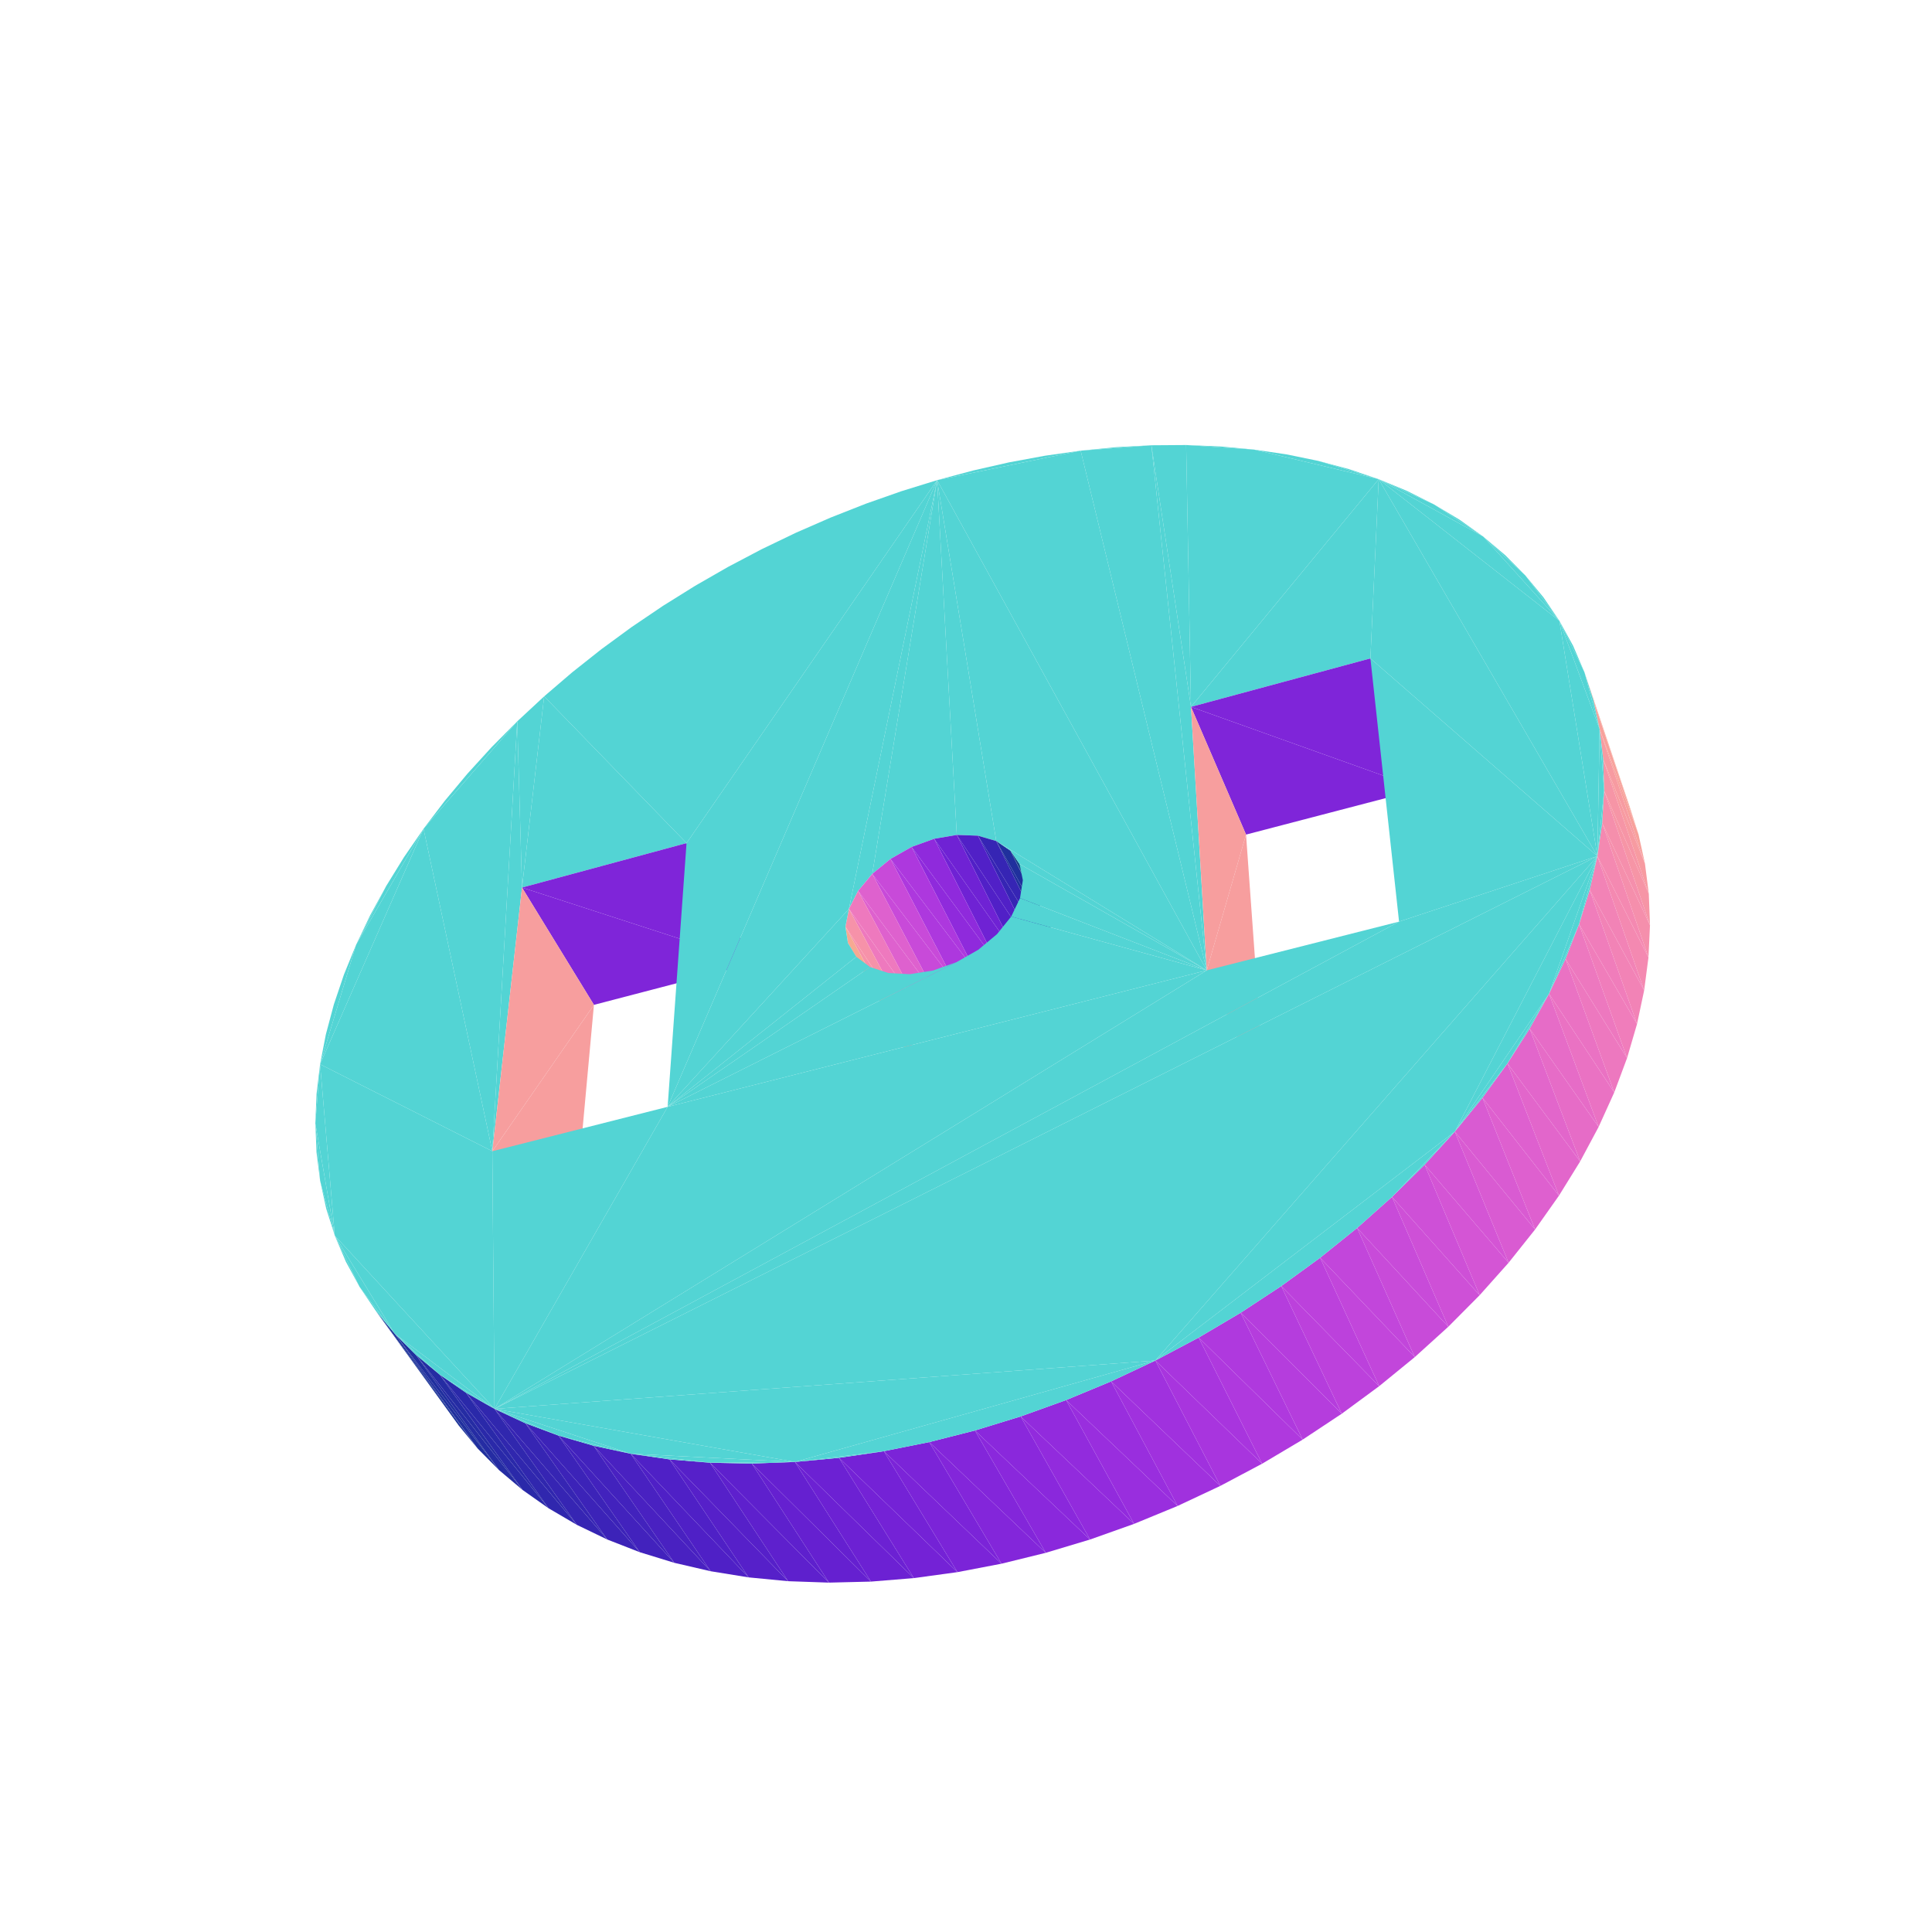
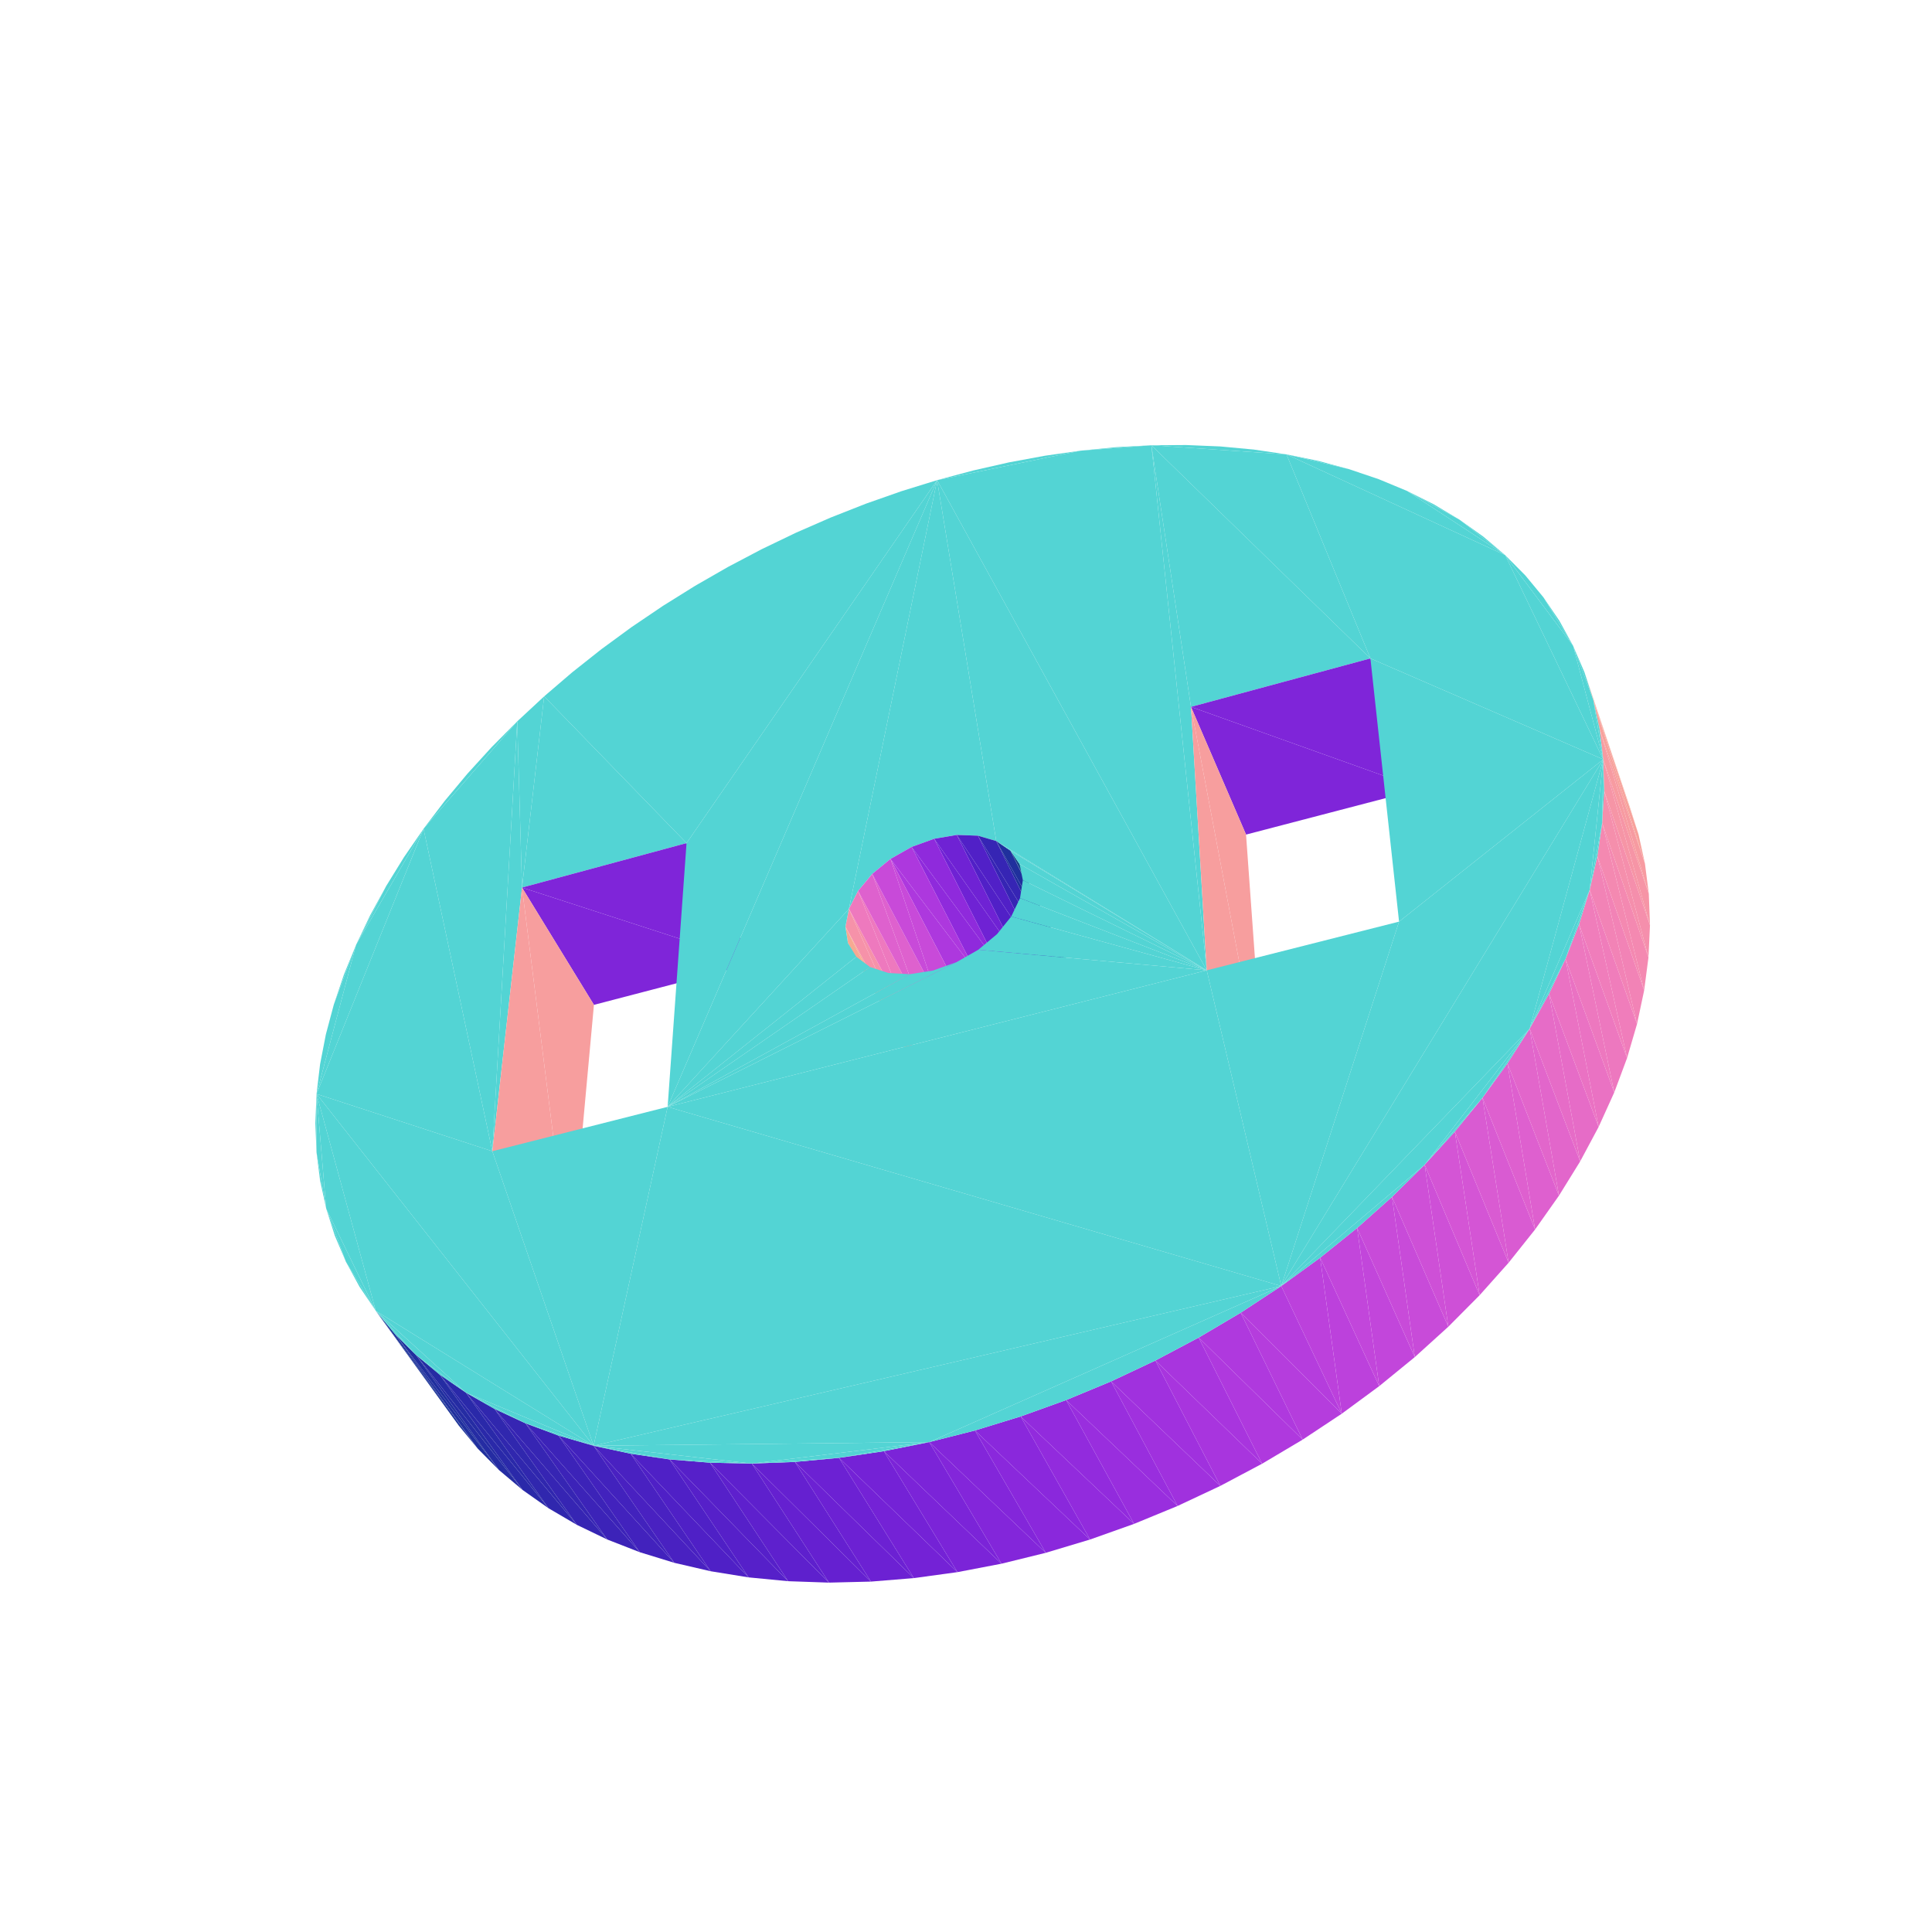
<svg xmlns="http://www.w3.org/2000/svg" viewBox="-250 -250 500 500" width="500" height="500">
-   <path d="M-44.014,-112.129L-52.869,-107.87L-61.567,-103.29zM-44.014,-112.129L-61.567,-103.29L-78.399,-93.218zM-61.567,-103.29L-70.085,-98.402L-78.399,-93.218zM-25.921,-119.64L-35.023,-116.056L-44.014,-112.129zM-7.478,-125.737L-44.014,-112.129L-78.399,-93.218zM-7.478,-125.737L-25.921,-119.64L-44.014,-112.129zM-78.399,-93.218L-86.487,-87.75L-94.327,-82.013zM-7.478,-125.737L-16.732,-122.871L-25.921,-119.64zM-78.399,-93.218L-94.327,-82.013L-109.173,-69.782zM-94.327,-82.013L-101.896,-76.018L-109.173,-69.782zM11.123,-130.339L1.815,-128.23L-7.478,-125.737zM29.68,-133.37L11.123,-130.339L-7.478,-125.737zM29.68,-133.37L20.419,-132.055L11.123,-130.339zM-116.134,-63.319L-122.759,-56.644L-129.024,-49.775zM-116.134,-63.319L-129.024,-49.775L-140.388,-35.52zM47.984,-134.763L38.877,-134.275L29.68,-133.37zM-129.024,-49.775L-134.908,-42.727L-140.388,-35.52zM-7.478,-125.737L-78.399,-93.218L-72.326,-31.802zM-78.399,-93.218L-109.173,-69.782L-72.326,-31.802zM-114.903,-20.303L-109.173,-69.782L-116.134,-63.319zM-140.388,-35.52L-145.444,-28.171L-150.054,-20.701zM74.484,-133.655L65.816,-134.459L56.973,-134.826zM-140.388,-35.52L-150.054,-20.701L-157.847,-5.482z" style="fill:rgb(83,212,212)" />
-   <path d="M-54.748,-0.789L-114.903,-20.303L-96.29,10.058z" style="fill:rgb(127,37,217)" />
-   <path d="M-150.054,-20.701L-154.195,-13.131L-157.847,-5.482zM-109.173,-69.782L-114.903,-20.303L-72.326,-31.802zM91.176,-130.718L82.948,-132.409L74.484,-133.655zM-140.388,-35.52L-157.847,-5.482L-167.165,25.429zM56.973,-134.826L47.984,-134.763L58.228,-67.062zM106.805,-125.989L91.176,-130.718L74.484,-133.655zM-122.584,47.937L-116.134,-63.319L-140.388,-35.52z" style="fill:rgb(83,212,212)" />
+   <path d="M-44.014,-112.129L-52.869,-107.87L-61.567,-103.29zM-44.014,-112.129L-61.567,-103.29L-78.399,-93.218zM-61.567,-103.29L-70.085,-98.402L-78.399,-93.218zM-25.921,-119.64L-35.023,-116.056L-44.014,-112.129zM-7.478,-125.737L-44.014,-112.129L-78.399,-93.218zM-7.478,-125.737L-25.921,-119.64L-44.014,-112.129zM-78.399,-93.218L-86.487,-87.75L-94.327,-82.013zM-7.478,-125.737L-16.732,-122.871L-25.921,-119.64zM-78.399,-93.218L-94.327,-82.013L-109.173,-69.782zM-94.327,-82.013L-101.896,-76.018L-109.173,-69.782zM11.123,-130.339L1.815,-128.23L-7.478,-125.737zM29.68,-133.37L11.123,-130.339L-7.478,-125.737zM29.68,-133.37L20.419,-132.055L11.123,-130.339zM-116.134,-63.319L-122.759,-56.644L-129.024,-49.775zM-116.134,-63.319L-129.024,-49.775L-140.388,-35.52zM47.984,-134.763L38.877,-134.275L29.68,-133.37zM-129.024,-49.775L-134.908,-42.727L-140.388,-35.52zM-7.478,-125.737L-78.399,-93.218L-72.326,-31.802zM-78.399,-93.218L-109.173,-69.782L-72.326,-31.802zM-114.903,-20.303L-109.173,-69.782L-116.134,-63.319zM65.816,-134.459L56.973,-134.826L47.984,-134.763zM-140.388,-35.52L-145.444,-28.171L-150.054,-20.701zM82.948,-132.409L65.816,-134.459L47.984,-134.763zM-140.388,-35.52L-150.054,-20.701L-157.847,-5.482zM82.948,-132.409L74.484,-133.655L65.816,-134.459z" style="fill:rgb(83,212,212)" />
+   <path d="M-114.903,-20.303L-96.29,10.058L-54.748,-0.789z" style="fill:rgb(127,37,217)" />
+   <path d="M-150.054,-20.701L-154.195,-13.131L-157.847,-5.482zM-109.173,-69.782L-114.903,-20.303L-72.326,-31.802zM99.139,-128.578L91.176,-130.718L82.948,-132.409zM-140.388,-35.52L-157.847,-5.482L-168.078,33.108zM-122.584,47.937L-116.134,-63.319L-140.388,-35.52z" style="fill:rgb(83,212,212)" />
  <path d="M-54.748,-0.789L-72.326,-31.802L-114.903,-20.303z" style="fill:rgb(127,37,217)" />
-   <path d="M-157.847,-5.482L-160.99,2.223L-163.603,9.96zM74.484,-133.655L56.973,-134.826L58.228,-67.062zM106.805,-125.989L99.139,-128.578L91.176,-130.718zM-157.847,-5.482L-163.603,9.96L-167.165,25.429zM-122.584,47.937L-114.903,-20.303L-116.134,-63.319zM62.304,1.121L29.68,-133.37L-7.478,-125.737zM-19.539,-27.714L-14.08,-30.809L-7.478,-125.737zM-14.08,-30.809L-8.236,-32.924L-7.478,-125.737zM-24.257,-23.839L-19.539,-27.714L-7.478,-125.737zM106.805,-125.989L74.484,-133.655L58.228,-67.062zM-163.603,9.96L-165.668,17.705L-167.165,25.429zM-7.478,-125.737L-72.326,-31.802L-77.217,36.45zM-7.478,-125.737L-8.236,-32.924L-2.384,-33.92z" style="fill:rgb(83,212,212)" />
-   <path d="M-96.29,10.058L-114.903,-20.303L-122.584,47.937z" style="fill:rgb(247,158,158)" />
-   <path d="M-27.926,-19.432L-24.257,-23.839L-7.478,-125.737zM-7.478,-125.737L-2.384,-33.92L3.094,-33.724zM62.304,1.121L47.984,-134.763L29.68,-133.37zM-30.297,-14.778L-27.926,-19.432L-7.478,-125.737zM121.117,-119.458L114.142,-122.948L106.805,-125.989zM-7.478,-125.737L3.094,-33.724L7.833,-32.339zM-122.584,47.937L-140.388,-35.52L-167.165,25.429z" style="fill:rgb(83,212,212)" />
-   <path d="M2.306,1.132L-19.539,-27.714L-2.985,4.144z" style="fill:rgb(173,56,222)" />
-   <path d="M7.991,-0.892L-14.08,-30.809L2.306,1.132z" style="fill:rgb(143,42,220)" />
-   <path d="M133.856,-111.139L121.117,-119.458L106.805,-125.989z" style="fill:rgb(83,212,212)" />
-   <path d="M-2.985,4.144L-24.257,-23.839L-7.539,7.948z" style="fill:rgb(200,74,217)" />
-   <path d="M13.699,-1.795L-8.236,-32.924L7.991,-0.892z" style="fill:rgb(111,34,212)" />
-   <path d="M-96.29,10.058L-122.584,47.937L-102.531,78.189z" style="fill:rgb(247,158,158)" />
-   <path d="M-7.539,7.948L-27.926,-19.432L-11.058,12.301z" style="fill:rgb(222,97,206)" />
+   <path d="M-157.847,-5.482L-160.99,2.223L-163.603,9.96z" style="fill:rgb(83,212,212)" />
+   <path d="M-102.531,78.189L-96.29,10.058L-114.903,-20.303z" style="fill:rgb(247,158,158)" />
+   <path d="M114.142,-122.948L99.139,-128.578L82.948,-132.409zM82.948,-132.409L47.984,-134.763L104.66,-79.602zM-122.584,47.937L-114.903,-20.303L-116.134,-63.319zM62.304,1.121L29.68,-133.37L-7.478,-125.737zM-157.847,-5.482L-163.603,9.96L-168.078,33.108zM114.142,-122.948L106.805,-125.989L99.139,-128.578zM-19.539,-27.714L-14.08,-30.809L-7.478,-125.737zM-14.08,-30.809L-8.236,-32.924L-7.478,-125.737zM-24.257,-23.839L-19.539,-27.714L-7.478,-125.737zM-7.478,-125.737L-72.326,-31.802L-77.217,36.45zM-7.478,-125.737L-8.236,-32.924L-2.384,-33.92zM-27.926,-19.432L-24.257,-23.839L-7.478,-125.737zM-7.478,-125.737L-2.384,-33.92L3.094,-33.724zM-163.603,9.96L-165.668,17.705L-168.078,33.108zM62.304,1.121L47.984,-134.763L29.68,-133.37zM-30.297,-14.778L-27.926,-19.432L-7.478,-125.737zM-7.478,-125.737L3.094,-33.724L7.833,-32.339zM139.554,-106.32L114.142,-122.948L82.948,-132.409zM-165.668,17.705L-167.165,25.429L-168.078,33.108zM-122.584,47.937L-140.388,-35.52L-168.078,33.108z" style="fill:rgb(83,212,212)" />
+   <path d="M-19.539,-27.714L-2.985,4.144L2.306,1.132z" style="fill:rgb(173,56,222)" />
+   <path d="M-14.08,-30.809L2.306,1.132L7.991,-0.892z" style="fill:rgb(143,42,220)" />
+   <path d="M47.984,-134.763L58.228,-67.062L104.66,-79.602z" style="fill:rgb(83,212,212)" />
+   <path d="M-7.539,7.948L-2.985,4.144L-19.539,-27.714z" style="fill:rgb(200,74,217)" />
+   <path d="M127.7,-115.52L121.117,-119.458L114.142,-122.948z" style="fill:rgb(83,212,212)" />
+   <path d="M-8.236,-32.924L7.991,-0.892L13.699,-1.795z" style="fill:rgb(111,34,212)" />
+   <path d="M-11.058,12.301L-7.539,7.948L-24.257,-23.839z" style="fill:rgb(222,97,206)" />
  <path d="M-30.297,-14.778L-7.478,-125.737L-77.217,36.45z" style="fill:rgb(83,212,212)" />
-   <path d="M19.06,-1.512L-2.384,-33.92L13.699,-1.795z" style="fill:rgb(81,32,199)" />
-   <path d="M117.663,-45.809L58.228,-67.062L72.475,-34.009z" style="fill:rgb(127,37,217)" />
-   <path d="M-167.165,25.429L-168.078,33.108L-168.39,40.711z" style="fill:rgb(83,212,212)" />
-   <path d="M-11.058,12.301L-30.297,-14.778L-13.302,16.92z" style="fill:rgb(238,121,190)" />
-   <path d="M23.716,-0.05L3.094,-33.724L19.06,-1.512z" style="fill:rgb(54,37,180)" />
-   <path d="M133.856,-111.139L127.7,-115.52L121.117,-119.458z" style="fill:rgb(83,212,212)" />
-   <path d="M-13.302,16.92L-31.201,-10.184L-14.111,21.502z" style="fill:rgb(246,146,169)" />
+   <path d="M-2.384,-33.92L13.699,-1.795L19.06,-1.512z" style="fill:rgb(81,32,199)" />
+   <path d="M58.228,-67.062L72.475,-34.009L117.663,-45.809z" style="fill:rgb(127,37,217)" />
+   <path d="M-13.302,16.92L-11.058,12.301L-27.926,-19.432z" style="fill:rgb(238,121,190)" />
+   <path d="M3.094,-33.724L19.06,-1.512L23.716,-0.05z" style="fill:rgb(54,37,180)" />
+   <path d="M139.554,-106.32L127.7,-115.52L114.142,-122.948z" style="fill:rgb(83,212,212)" />
+   <path d="M-14.111,21.502L-13.302,16.92L-30.297,-14.778z" style="fill:rgb(246,146,169)" />
  <path d="M2.306,1.132L-14.08,-30.809L-19.539,-27.714z" style="fill:rgb(173,56,222)" />
  <path d="M7.991,-0.892L-8.236,-32.924L-14.08,-30.809z" style="fill:rgb(143,42,220)" />
-   <path d="M-2.985,4.144L-19.539,-27.714L-24.257,-23.839z" style="fill:rgb(200,74,217)" />
-   <path d="M27.349,2.505L7.833,-32.339L23.716,-0.05z" style="fill:rgb(32,48,157)" />
+   <path d="M7.833,-32.339L23.716,-0.05L27.349,2.505z" style="fill:rgb(32,48,157)" />
+   <path d="M-114.903,-20.303L-122.584,47.937L-102.531,78.189z" style="fill:rgb(247,158,158)" />
+   <path d="M-19.539,-27.714L-24.257,-23.839L-7.539,7.948z" style="fill:rgb(200,74,217)" />
+   <path d="M-168.078,33.108L-168.39,40.711L-168.086,48.211z" style="fill:rgb(83,212,212)" />
  <path d="M13.699,-1.795L-2.384,-33.92L-8.236,-32.924z" style="fill:rgb(111,34,212)" />
-   <path d="M-7.539,7.948L-24.257,-23.839L-27.926,-19.432z" style="fill:rgb(222,97,206)" />
-   <path d="M106.805,-125.989L58.228,-67.062L104.66,-79.602z" style="fill:rgb(83,212,212)" />
-   <path d="M-14.111,21.502L-30.558,-5.956L-13.413,25.739z" style="fill:rgb(246,169,146)" />
+   <path d="M-13.413,25.739L-14.111,21.502L-31.201,-10.184z" style="fill:rgb(246,169,146)" />
+   <path d="M-24.257,-23.839L-27.926,-19.432L-11.058,12.301z" style="fill:rgb(222,97,206)" />
  <path d="M19.06,-1.512L3.094,-33.724L-2.384,-33.92z" style="fill:rgb(81,32,199)" />
-   <path d="M29.702,5.995L11.511,-29.844L27.349,2.505z" style="fill:rgb(16,64,133)" />
-   <path d="M-11.058,12.301L-27.926,-19.432L-30.297,-14.778z" style="fill:rgb(238,121,190)" />
-   <path d="M62.304,1.121L-7.478,-125.737L7.833,-32.339zM153.575,-89.332L133.856,-111.139L106.805,-125.989zM-167.165,25.429L-168.39,40.711L-163.358,69.773z" style="fill:rgb(83,212,212)" />
+   <path d="M11.511,-29.844L27.349,2.505L29.702,5.995z" style="fill:rgb(16,64,133)" />
+   <path d="M139.554,-106.32L133.856,-111.139L127.7,-115.52z" style="fill:rgb(83,212,212)" />
+   <path d="M-27.926,-19.432L-30.297,-14.778L-13.302,16.92z" style="fill:rgb(238,121,190)" />
+   <path d="M62.304,1.121L-7.478,-125.737L7.833,-32.339z" style="fill:rgb(83,212,212)" />
  <path d="M23.716,-0.05L7.833,-32.339L3.094,-33.724z" style="fill:rgb(54,37,180)" />
  <path d="M117.663,-45.809L104.66,-79.602L58.228,-67.062z" style="fill:rgb(127,37,217)" />
-   <path d="M-13.302,16.92L-30.297,-14.778L-31.201,-10.184z" style="fill:rgb(246,146,169)" />
-   <path d="M-168.39,40.711L-168.086,48.211L-167.153,55.575zM62.304,1.121L58.228,-67.062L47.984,-134.763z" style="fill:rgb(83,212,212)" />
+   <path d="M-168.078,33.108L-168.086,48.211L-165.58,62.773zM62.304,1.121L58.228,-67.062L47.984,-134.763z" style="fill:rgb(83,212,212)" />
+   <path d="M-30.297,-14.778L-31.201,-10.184L-14.111,21.502z" style="fill:rgb(246,146,169)" />
  <path d="M27.349,2.505L11.511,-29.844L7.833,-32.339z" style="fill:rgb(32,48,157)" />
-   <path d="M-14.111,21.502L-31.201,-10.184L-30.558,-5.956z" style="fill:rgb(246,169,146)" />
-   <path d="M144.761,-101.073L139.554,-106.32L133.856,-111.139z" style="fill:rgb(83,212,212)" />
+   <path d="M77.386,34.242L72.475,-34.009L58.228,-67.062z" style="fill:rgb(247,158,158)" />
+   <path d="M-31.201,-10.184L-30.558,-5.956L-13.413,25.739z" style="fill:rgb(246,169,146)" />
  <path d="M29.702,5.995L13.864,-26.394L11.511,-29.844z" style="fill:rgb(16,64,133)" />
-   <path d="M-168.39,40.711L-167.153,55.575L-163.358,69.773zM153.575,-89.332L144.761,-101.073L133.856,-111.139z" style="fill:rgb(83,212,212)" />
-   <path d="M72.475,-34.009L58.228,-67.062L62.304,1.121z" style="fill:rgb(247,158,158)" />
-   <path d="M-167.153,55.575L-165.58,62.773L-163.358,69.773zM-31.201,-10.184L-30.297,-14.778L-77.217,36.45zM153.575,-89.332L149.445,-95.406L144.761,-101.073zM-30.558,-5.956L-31.201,-10.184L-77.217,36.45zM-28.392,-2.388L-30.558,-5.956L-77.217,36.45zM163.401,-28.437L106.805,-125.989L104.66,-79.602z" style="fill:rgb(83,212,212)" />
-   <path d="M72.475,-34.009L62.304,1.121L77.386,34.242z" style="fill:rgb(247,158,158)" />
-   <path d="M-24.832,0.266L-28.392,-2.388L-77.217,36.45z" style="fill:rgb(83,212,212)" />
-   <path d="M171.735,-41.31L162.347,-68.832L174.046,-34.071z" style="fill:rgb(246,166,149)" />
-   <path d="M-126.387,124.868L-152.741,89.251L-131.259,118.951z" style="fill:rgb(28,51,152)" />
-   <path d="M163.401,-28.437L153.575,-89.332L106.805,-125.989zM-20.108,1.809L-24.832,0.266L-77.217,36.45zM-122.584,47.937L-167.165,25.429L-122.024,114.619zM-167.165,25.429L-163.358,69.773L-122.024,114.619zM62.304,1.121L7.833,-32.339L11.511,-29.844zM-163.358,69.773L-160.48,76.542L-156.941,83.046zM-14.539,2.12L-20.108,1.809L-77.217,36.45zM-8.515,1.166L-14.539,2.12L-77.217,36.45zM62.304,1.121L11.511,-29.844L13.864,-26.394zM-77.217,36.45L-2.462,-0.993L-8.515,1.166zM160.054,-76.026L157.121,-82.866L153.575,-89.332z" style="fill:rgb(83,212,212)" />
-   <path d="M174.046,-34.071L163.974,-61.305L175.711,-26.516z" style="fill:rgb(247,161,155)" />
-   <path d="M171.735,-41.31L160.054,-76.026L162.347,-68.832z" style="fill:rgb(246,166,149)" />
-   <path d="M-120.886,130.427L-147.882,95.124L-126.387,124.868z" style="fill:rgb(32,47,158)" />
-   <path d="M62.304,1.121L13.864,-26.394L14.715,-22.21zM-163.358,69.773L-156.941,83.046L-147.882,95.124zM62.304,1.121L14.715,-22.21L13.985,-17.574z" style="fill:rgb(83,212,212)" />
+   <path d="M164.912,-53.473L139.554,-106.32L82.948,-132.409zM-168.086,48.211L-167.153,55.575L-165.58,62.773zM164.912,-53.473L82.948,-132.409L104.66,-79.602zM149.445,-95.406L144.761,-101.073L139.554,-106.32zM-168.078,33.108L-165.58,62.773L-152.741,89.251zM-31.201,-10.184L-30.297,-14.778L-77.217,36.45zM157.121,-82.866L149.445,-95.406L139.554,-106.32zM-30.558,-5.956L-31.201,-10.184L-77.217,36.45zM-165.58,62.773L-163.358,69.773L-160.48,76.542zM-28.392,-2.388L-30.558,-5.956L-77.217,36.45z" style="fill:rgb(83,212,212)" />
+   <path d="M174.046,-34.071L171.735,-41.31L160.054,-76.026z" style="fill:rgb(246,166,149)" />
+   <path d="M-24.832,0.266L-28.392,-2.388L-77.217,36.45zM157.121,-82.866L153.575,-89.332L149.445,-95.406z" style="fill:rgb(83,212,212)" />
+   <path d="M-152.741,89.251L-131.259,118.951L-126.387,124.868z" style="fill:rgb(28,51,152)" />
+   <path d="M77.386,34.242L125.73,22.434L-58.336,67.394z" style="fill:rgb(138,19,194)" />
+   <path d="M-20.108,1.809L-24.832,0.266L-77.217,36.45zM62.304,1.121L7.833,-32.339L11.511,-29.844zM-165.58,62.773L-160.48,76.542L-152.741,89.251zM-14.539,2.12L-20.108,1.809L-77.217,36.45z" style="fill:rgb(83,212,212)" />
+   <path d="M175.711,-26.516L174.046,-34.071L162.347,-68.832z" style="fill:rgb(247,161,155)" />
+   <path d="M-8.515,1.166L-14.539,2.12L-77.217,36.45zM62.304,1.121L11.511,-29.844L13.864,-26.394zM-77.217,36.45L-2.462,-0.993L-8.515,1.166zM164.912,-53.473L157.121,-82.866L139.554,-106.32z" style="fill:rgb(83,212,212)" />
+   <path d="M58.228,-67.062L62.304,1.121L77.386,34.242z" style="fill:rgb(247,158,158)" />
+   <path d="M-147.882,95.124L-126.387,124.868L-120.886,130.427z" style="fill:rgb(32,47,158)" />
+   <path d="M62.304,1.121L13.864,-26.394L14.715,-22.21z" style="fill:rgb(83,212,212)" />
+   <path d="M160.054,-76.026L162.347,-68.832L174.046,-34.071z" style="fill:rgb(246,166,149)" />
+   <path d="M-122.584,47.937L-168.078,33.108L-96.378,124.162zM-160.48,76.542L-156.941,83.046L-152.741,89.251zM62.304,1.121L14.715,-22.21L13.985,-17.574z" style="fill:rgb(83,212,212)" />
+   <path d="M176.708,-18.669L175.711,-26.516L163.974,-61.305z" style="fill:rgb(247,155,161)" />
  <path d="M-126.387,124.868L-147.882,95.124L-152.741,89.251z" style="fill:rgb(28,51,152)" />
-   <path d="M62.304,1.121L13.985,-17.574L11.705,-12.806z" style="fill:rgb(83,212,212)" />
-   <path d="M175.711,-26.516L164.912,-53.473L176.708,-18.669z" style="fill:rgb(247,155,161)" />
-   <path d="M163.974,-61.305L160.054,-76.026L153.575,-89.332z" style="fill:rgb(83,212,212)" />
-   <path d="M174.046,-34.071L162.347,-68.832L163.974,-61.305z" style="fill:rgb(247,161,155)" />
-   <path d="M-114.764,135.594L-142.37,100.63L-120.886,130.427z" style="fill:rgb(37,44,163)" />
-   <path d="M62.304,1.121L11.705,-12.806L8.02,-8.24zM62.304,1.121L8.02,-8.24L3.184,-4.206zM-77.217,36.45L62.304,1.121L-2.462,-0.993zM62.304,1.121L3.184,-4.206L-2.462,-0.993zM-156.941,83.046L-152.741,89.251L-147.882,95.124zM-77.217,36.45L-122.584,47.937L-122.024,114.619z" style="fill:rgb(83,212,212)" />
+   <path d="M62.304,1.121L13.985,-17.574L11.705,-12.806zM162.347,-68.832L160.054,-76.026L157.121,-82.866z" style="fill:rgb(83,212,212)" />
+   <path d="M-142.37,100.63L-120.886,130.427L-114.764,135.594z" style="fill:rgb(37,44,163)" />
+   <path d="M62.304,1.121L11.705,-12.806L8.02,-8.24zM62.304,1.121L8.02,-8.24L3.184,-4.206z" style="fill:rgb(83,212,212)" />
+   <path d="M162.347,-68.832L163.974,-61.305L175.711,-26.516z" style="fill:rgb(247,161,155)" />
+   <path d="M-77.217,36.45L62.304,1.121L-2.462,-0.993zM62.304,1.121L3.184,-4.206L-2.462,-0.993zM-168.078,33.108L-152.741,89.251L-96.378,124.162z" style="fill:rgb(83,212,212)" />
+   <path d="M177.016,-10.56L176.708,-18.669L164.912,-53.473z" style="fill:rgb(246,149,166)" />
  <path d="M-120.886,130.427L-142.37,100.63L-147.882,95.124z" style="fill:rgb(32,47,158)" />
-   <path d="M176.708,-18.669L165.14,-45.363L177.016,-10.56z" style="fill:rgb(246,149,166)" />
-   <path d="M175.711,-26.516L163.974,-61.305L164.912,-53.473z" style="fill:rgb(247,155,161)" />
-   <path d="M163.974,-61.305L162.347,-68.832L160.054,-76.026z" style="fill:rgb(83,212,212)" />
-   <path d="M-108.037,140.336L-136.213,105.737L-114.764,135.594z" style="fill:rgb(42,41,169)" />
-   <path d="M-163.358,69.773L-147.882,95.124L-122.024,114.619z" style="fill:rgb(83,212,212)" />
+   <path d="M164.912,-53.473L162.347,-68.832L157.121,-82.866z" style="fill:rgb(83,212,212)" />
+   <path d="M-136.213,105.737L-114.764,135.594L-108.037,140.336z" style="fill:rgb(42,41,169)" />
+   <path d="M163.974,-61.305L164.912,-53.473L176.708,-18.669z" style="fill:rgb(247,155,161)" />
+   <path d="M164.912,-53.473L104.66,-79.602L112.074,-11.482zM-77.217,36.45L-122.584,47.937L-96.378,124.162zM-152.741,89.251L-147.882,95.124L-142.37,100.63z" style="fill:rgb(83,212,212)" />
+   <path d="M176.62,-2.221L177.016,-10.56L165.14,-45.363z" style="fill:rgb(245,143,172)" />
  <path d="M-114.764,135.594L-136.213,105.737L-142.37,100.63z" style="fill:rgb(37,44,163)" />
-   <path d="M177.016,-10.56L164.641,-37.006L176.62,-2.221z" style="fill:rgb(245,143,172)" />
-   <path d="M176.708,-18.669L164.912,-53.473L165.14,-45.363z" style="fill:rgb(246,149,166)" />
-   <path d="M163.401,-28.437L163.974,-61.305L153.575,-89.332z" style="fill:rgb(83,212,212)" />
-   <path d="M-100.722,144.623L-129.425,110.411L-108.037,140.336z" style="fill:rgb(48,39,174)" />
-   <path d="M163.401,-28.437L104.66,-79.602L112.074,-11.482zM-77.217,36.45L-122.024,114.619L62.304,1.121zM-147.882,95.124L-142.37,100.63L-136.213,105.737z" style="fill:rgb(83,212,212)" />
-   <path d="M176.62,-2.221L163.401,-28.437L175.504,6.315z" style="fill:rgb(244,137,177)" />
+   <path d="M-129.425,110.411L-108.037,140.336L-100.722,144.623z" style="fill:rgb(48,39,174)" />
+   <path d="M164.912,-53.473L163.974,-61.305L162.347,-68.832z" style="fill:rgb(83,212,212)" />
+   <path d="M164.912,-53.473L165.14,-45.363L177.016,-10.56z" style="fill:rgb(246,149,166)" />
+   <path d="M175.504,6.315L176.62,-2.221L164.641,-37.006z" style="fill:rgb(244,137,177)" />
+   <path d="M-152.741,89.251L-142.37,100.63L-129.425,110.411z" style="fill:rgb(83,212,212)" />
  <path d="M-108.037,140.336L-129.425,110.411L-136.213,105.737z" style="fill:rgb(42,41,169)" />
-   <path d="M-92.842,148.424L-122.024,114.619L-100.722,144.623z" style="fill:rgb(54,37,179)" />
-   <path d="M177.016,-10.56L165.14,-45.363L164.641,-37.006z" style="fill:rgb(245,143,172)" />
-   <path d="M165.14,-45.363L164.912,-53.473L163.974,-61.305zM-147.882,95.124L-136.213,105.737L-122.024,114.619z" style="fill:rgb(83,212,212)" />
-   <path d="M175.504,6.315L161.409,-19.693L173.661,15.01z" style="fill:rgb(242,131,182)" />
+   <path d="M-122.024,114.619L-100.722,144.623L-92.842,148.424z" style="fill:rgb(54,37,179)" />
+   <path d="M165.14,-45.363L164.641,-37.006L176.62,-2.221z" style="fill:rgb(245,143,172)" />
+   <path d="M173.661,15.01L175.504,6.315L163.401,-28.437z" style="fill:rgb(242,131,182)" />
+   <path d="M-142.37,100.63L-136.213,105.737L-129.425,110.411z" style="fill:rgb(83,212,212)" />
  <path d="M-100.722,144.623L-122.024,114.619L-129.425,110.411z" style="fill:rgb(48,39,174)" />
-   <path d="M-84.422,151.71L-114.03,118.333L-92.842,148.424z" style="fill:rgb(60,35,184)" />
-   <path d="M176.62,-2.221L164.641,-37.006L163.401,-28.437z" style="fill:rgb(244,137,177)" />
-   <path d="M163.401,-28.437L165.14,-45.363L163.974,-61.305zM-122.024,114.619L112.074,-11.482L62.304,1.121zM-136.213,105.737L-129.425,110.411L-122.024,114.619z" style="fill:rgb(83,212,212)" />
-   <path d="M173.661,15.01L158.66,-10.812L171.082,23.825z" style="fill:rgb(240,125,187)" />
+   <path d="M-114.03,118.333L-92.842,148.424L-84.422,151.71z" style="fill:rgb(60,35,184)" />
+   <path d="M164.641,-37.006L165.14,-45.363L164.912,-53.473z" style="fill:rgb(83,212,212)" />
+   <path d="M164.641,-37.006L163.401,-28.437L175.504,6.315z" style="fill:rgb(244,137,177)" />
+   <path d="M171.082,23.825L173.661,15.01L161.409,-19.693z" style="fill:rgb(240,125,187)" />
+   <path d="M-152.741,89.251L-129.425,110.411L-96.378,124.162z" style="fill:rgb(83,212,212)" />
  <path d="M-92.842,148.424L-114.03,118.333L-122.024,114.619z" style="fill:rgb(54,37,179)" />
-   <path d="M-75.494,154.454L-105.471,121.523L-84.422,151.71z" style="fill:rgb(66,34,189)" />
-   <path d="M175.504,6.315L163.401,-28.437L161.409,-19.693z" style="fill:rgb(242,131,182)" />
-   <path d="M163.401,-28.437L164.641,-37.006L165.14,-45.363z" style="fill:rgb(83,212,212)" />
-   <path d="M171.082,23.825L155.152,-1.837L167.767,32.719z" style="fill:rgb(237,120,191)" />
-   <path d="M-122.024,114.619L163.401,-28.437L112.074,-11.482z" style="fill:rgb(83,212,212)" />
-   <path d="M-66.093,156.633L-96.378,124.162L-75.494,154.454z" style="fill:rgb(73,33,193)" />
+   <path d="M-105.471,121.523L-84.422,151.71L-75.494,154.454z" style="fill:rgb(66,34,189)" />
+   <path d="M161.409,-19.693L164.641,-37.006L164.912,-53.473z" style="fill:rgb(83,212,212)" />
+   <path d="M167.767,32.719L171.082,23.825L158.66,-10.812z" style="fill:rgb(237,120,191)" />
+   <path d="M163.401,-28.437L161.409,-19.693L173.661,15.01z" style="fill:rgb(242,131,182)" />
+   <path d="M-77.217,36.45L81.59,82.831L62.304,1.121zM-129.425,110.411L-122.024,114.619L-114.03,118.333z" style="fill:rgb(83,212,212)" />
+   <path d="M-96.378,124.162L-75.494,154.454L-66.093,156.633z" style="fill:rgb(73,33,193)" />
  <path d="M-84.422,151.71L-105.471,121.523L-114.03,118.333z" style="fill:rgb(60,35,184)" />
-   <path d="M173.661,15.01L161.409,-19.693L158.66,-10.812z" style="fill:rgb(240,125,187)" />
-   <path d="M167.767,32.719L150.888,7.189L163.72,41.648z" style="fill:rgb(234,114,195)" />
-   <path d="M-56.257,158.226L-86.784,126.226L-66.093,156.633z" style="fill:rgb(79,32,198)" />
-   <path d="M-122.024,114.619L-114.03,118.333L-105.471,121.523z" style="fill:rgb(83,212,212)" />
+   <path d="M163.72,41.648L167.767,32.719L155.152,-1.837z" style="fill:rgb(234,114,195)" />
+   <path d="M161.409,-19.693L163.401,-28.437L164.641,-37.006z" style="fill:rgb(83,212,212)" />
+   <path d="M161.409,-19.693L158.66,-10.812L171.082,23.825z" style="fill:rgb(240,125,187)" />
+   <path d="M-86.784,126.226L-66.093,156.633L-56.257,158.226z" style="fill:rgb(79,32,198)" />
+   <path d="M-129.425,110.411L-114.03,118.333L-96.378,124.162z" style="fill:rgb(83,212,212)" />
  <path d="M-75.494,154.454L-96.378,124.162L-105.471,121.523z" style="fill:rgb(66,34,189)" />
-   <path d="M171.082,23.825L158.66,-10.812L155.152,-1.837z" style="fill:rgb(237,120,191)" />
-   <path d="M158.66,-10.812L161.409,-19.693L163.401,-28.437z" style="fill:rgb(83,212,212)" />
-   <path d="M163.72,41.648L145.875,16.22L158.946,50.567z" style="fill:rgb(230,108,199)" />
-   <path d="M-46.031,159.213L-76.731,127.693L-56.257,158.226z" style="fill:rgb(86,32,201)" />
+   <path d="M158.946,50.567L163.72,41.648L150.888,7.189z" style="fill:rgb(230,108,199)" />
+   <path d="M145.875,16.22L161.409,-19.693L164.912,-53.473z" style="fill:rgb(83,212,212)" />
+   <path d="M158.66,-10.812L155.152,-1.837L167.767,32.719z" style="fill:rgb(237,120,191)" />
+   <path d="M-76.731,127.693L-56.257,158.226L-46.031,159.213z" style="fill:rgb(86,32,201)" />
+   <path d="M-77.217,36.45L-96.378,124.162L81.59,82.831z" style="fill:rgb(83,212,212)" />
  <path d="M-66.093,156.633L-86.784,126.226L-96.378,124.162z" style="fill:rgb(73,33,193)" />
-   <path d="M-122.024,114.619L-105.471,121.523L-86.784,126.226z" style="fill:rgb(83,212,212)" />
-   <path d="M167.767,32.719L155.152,-1.837L150.888,7.189z" style="fill:rgb(234,114,195)" />
-   <path d="M158.946,50.567L140.128,25.208L153.46,59.43z" style="fill:rgb(226,102,203)" />
-   <path d="M150.888,7.189L158.66,-10.812L163.401,-28.437z" style="fill:rgb(83,212,212)" />
-   <path d="M-35.461,159.58L-66.263,128.546L-46.031,159.213z" style="fill:rgb(94,32,205)" />
+   <path d="M-114.03,118.333L-105.471,121.523L-96.378,124.162zM81.59,82.831L164.912,-53.473L112.074,-11.482z" style="fill:rgb(83,212,212)" />
+   <path d="M153.46,59.43L158.946,50.567L145.875,16.22z" style="fill:rgb(226,102,203)" />
+   <path d="M81.59,82.831L112.074,-11.482L62.304,1.121z" style="fill:rgb(83,212,212)" />
+   <path d="M155.152,-1.837L150.888,7.189L163.72,41.648z" style="fill:rgb(234,114,195)" />
+   <path d="M155.152,-1.837L158.66,-10.812L161.409,-19.693z" style="fill:rgb(83,212,212)" />
+   <path d="M-66.263,128.546L-46.031,159.213L-35.461,159.58z" style="fill:rgb(94,32,205)" />
  <path d="M-56.257,158.226L-76.731,127.693L-86.784,126.226z" style="fill:rgb(79,32,198)" />
-   <path d="M-105.471,121.523L-96.378,124.162L-86.784,126.226z" style="fill:rgb(83,212,212)" />
-   <path d="M163.72,41.648L150.888,7.189L145.875,16.22z" style="fill:rgb(230,108,199)" />
-   <path d="M153.46,59.43L133.666,34.105L147.279,68.188z" style="fill:rgb(222,96,207)" />
-   <path d="M-24.599,159.315L-55.427,128.769L-35.461,159.58z" style="fill:rgb(101,32,208)" />
-   <path d="M150.888,7.189L155.152,-1.837L158.66,-10.812zM-122.024,114.619L49.01,102.105L163.401,-28.437zM-122.024,114.619L-86.784,126.226L-44.277,128.352z" style="fill:rgb(83,212,212)" />
+   <path d="M147.279,68.188L153.46,59.43L140.128,25.208z" style="fill:rgb(222,96,207)" />
+   <path d="M-55.427,128.769L-35.461,159.58L-24.599,159.315z" style="fill:rgb(101,32,208)" />
+   <path d="M150.888,7.189L145.875,16.22L158.946,50.567z" style="fill:rgb(230,108,199)" />
+   <path d="M145.875,16.22L155.152,-1.837L161.409,-19.693z" style="fill:rgb(83,212,212)" />
+   <path d="M140.426,76.793L147.279,68.188L133.666,34.105z" style="fill:rgb(217,91,210)" />
  <path d="M-46.031,159.213L-66.263,128.546L-76.731,127.693z" style="fill:rgb(86,32,201)" />
-   <path d="M147.279,68.188L126.511,42.863L140.426,76.793z" style="fill:rgb(217,91,210)" />
-   <path d="M158.946,50.567L145.875,16.22L140.128,25.208z" style="fill:rgb(226,102,203)" />
-   <path d="M-13.499,158.412L-44.277,128.352L-24.599,159.315z" style="fill:rgb(108,33,211)" />
-   <path d="M126.511,42.863L150.888,7.189L163.401,-28.437z" style="fill:rgb(83,212,212)" />
-   <path d="M140.426,76.793L118.695,51.43L132.93,85.198z" style="fill:rgb(212,85,213)" />
+   <path d="M-44.277,128.352L-24.599,159.315L-13.499,158.412z" style="fill:rgb(108,33,211)" />
+   <path d="M-96.378,124.162L-86.784,126.226L-76.731,127.693zM81.59,82.831L145.875,16.22L164.912,-53.473z" style="fill:rgb(83,212,212)" />
+   <path d="M145.875,16.22L140.128,25.208L153.46,59.43z" style="fill:rgb(226,102,203)" />
+   <path d="M132.93,85.198L140.426,76.793L126.511,42.863z" style="fill:rgb(212,85,213)" />
+   <path d="M145.875,16.22L150.888,7.189L155.152,-1.837z" style="fill:rgb(83,212,212)" />
  <path d="M-35.461,159.58L-55.427,128.769L-66.263,128.546z" style="fill:rgb(94,32,205)" />
-   <path d="M-2.217,156.868L-32.867,127.287L-13.499,158.412z" style="fill:rgb(116,34,214)" />
-   <path d="M153.46,59.43L140.128,25.208L133.666,34.105z" style="fill:rgb(222,96,207)" />
-   <path d="M-86.784,126.226L-76.731,127.693L-66.263,128.546z" style="fill:rgb(83,212,212)" />
-   <path d="M132.93,85.198L110.252,59.759L124.823,93.355z" style="fill:rgb(206,80,215)" />
-   <path d="M9.186,154.684L-21.258,125.573L-2.217,156.868z" style="fill:rgb(123,36,216)" />
+   <path d="M-32.867,127.287L-13.499,158.412L-2.217,156.868z" style="fill:rgb(116,34,214)" />
+   <path d="M124.823,93.355L132.93,85.198L118.695,51.43z" style="fill:rgb(206,80,215)" />
+   <path d="M-96.378,124.162L-76.731,127.693L-55.427,128.769z" style="fill:rgb(83,212,212)" />
+   <path d="M140.128,25.208L133.666,34.105L147.279,68.188z" style="fill:rgb(222,96,207)" />
+   <path d="M-21.258,125.573L-2.217,156.868L9.186,154.684z" style="fill:rgb(123,36,216)" />
  <path d="M-24.599,159.315L-44.277,128.352L-55.427,128.769z" style="fill:rgb(101,32,208)" />
-   <path d="M140.128,25.208L145.875,16.22L150.888,7.189z" style="fill:rgb(83,212,212)" />
-   <path d="M147.279,68.188L133.666,34.105L126.511,42.863z" style="fill:rgb(217,91,210)" />
-   <path d="M124.823,93.355L101.223,67.8L116.145,101.215z" style="fill:rgb(200,75,217)" />
-   <path d="M20.648,151.866L-9.512,123.212L9.186,154.684z" style="fill:rgb(131,38,218)" />
-   <path d="M-86.784,126.226L-66.263,128.546L-44.277,128.352zM-122.024,114.619L-44.277,128.352L49.01,102.105z" style="fill:rgb(83,212,212)" />
-   <path d="M116.145,101.215L91.652,75.506L106.938,108.733z" style="fill:rgb(194,70,219)" />
-   <path d="M32.107,148.426L2.309,120.21L20.648,151.866z" style="fill:rgb(138,40,220)" />
+   <path d="M116.145,101.215L124.823,93.355L110.252,59.759z" style="fill:rgb(200,75,217)" />
+   <path d="M-9.512,123.212L9.186,154.684L20.648,151.866z" style="fill:rgb(131,38,218)" />
+   <path d="M133.666,34.105L126.511,42.863L140.426,76.793z" style="fill:rgb(217,91,210)" />
+   <path d="M106.938,108.733L116.145,101.215L101.223,67.8z" style="fill:rgb(194,70,219)" />
+   <path d="M-76.731,127.693L-66.263,128.546L-55.427,128.769z" style="fill:rgb(83,212,212)" />
+   <path d="M2.309,120.21L20.648,151.866L32.107,148.426z" style="fill:rgb(138,40,220)" />
  <path d="M-13.499,158.412L-32.867,127.287L-44.277,128.352z" style="fill:rgb(108,33,211)" />
-   <path d="M140.426,76.793L126.511,42.863L118.695,51.43z" style="fill:rgb(212,85,213)" />
-   <path d="M126.511,42.863L140.128,25.208L150.888,7.189zM49.01,102.105L126.511,42.863L163.401,-28.437z" style="fill:rgb(83,212,212)" />
-   <path d="M106.938,108.733L81.59,82.831L97.249,115.865z" style="fill:rgb(188,65,220)" />
-   <path d="M43.5,144.377L14.138,116.58L32.107,148.426z" style="fill:rgb(146,43,221)" />
-   <path d="M97.249,115.865L71.09,89.733L87.131,122.57z" style="fill:rgb(181,61,221)" />
-   <path d="M54.761,139.741L25.909,112.338L43.5,144.377z" style="fill:rgb(153,46,222)" />
-   <path d="M87.131,122.57L60.21,96.17L76.638,128.807z" style="fill:rgb(175,57,222)" />
+   <path d="M97.249,115.865L106.938,108.733L91.652,75.506z" style="fill:rgb(188,65,220)" />
+   <path d="M133.666,34.105L140.128,25.208L145.875,16.22z" style="fill:rgb(83,212,212)" />
+   <path d="M14.138,116.58L32.107,148.426L43.5,144.377z" style="fill:rgb(146,43,221)" />
+   <path d="M-96.378,124.162L-55.427,128.769L-9.512,123.212z" style="fill:rgb(83,212,212)" />
+   <path d="M126.511,42.863L118.695,51.43L132.93,85.198z" style="fill:rgb(212,85,213)" />
+   <path d="M71.09,89.733L87.131,122.57L97.249,115.865z" style="fill:rgb(181,61,221)" />
+   <path d="M25.909,112.338L43.5,144.377L54.761,139.741z" style="fill:rgb(153,46,222)" />
+   <path d="M60.21,96.17L76.638,128.807L87.131,122.57z" style="fill:rgb(175,57,222)" />
  <path d="M-2.217,156.868L-21.258,125.573L-32.867,127.287z" style="fill:rgb(116,34,214)" />
-   <path d="M-66.263,128.546L-55.427,128.769L-44.277,128.352z" style="fill:rgb(83,212,212)" />
-   <path d="M65.827,134.542L37.555,107.504L54.761,139.741z" style="fill:rgb(160,49,222)" />
-   <path d="M76.638,128.807L49.01,102.105L65.827,134.542z" style="fill:rgb(168,53,222)" />
-   <path d="M132.93,85.198L118.695,51.43L110.252,59.759z" style="fill:rgb(206,80,215)" />
-   <path d="M126.511,42.863L133.666,34.105L140.128,25.208z" style="fill:rgb(83,212,212)" />
+   <path d="M37.555,107.504L54.761,139.741L65.827,134.542z" style="fill:rgb(160,49,222)" />
+   <path d="M49.01,102.105L65.827,134.542L76.638,128.807z" style="fill:rgb(168,53,222)" />
+   <path d="M118.695,51.43L110.252,59.759L124.823,93.355z" style="fill:rgb(206,80,215)" />
+   <path d="M118.695,51.43L133.666,34.105L145.875,16.22z" style="fill:rgb(83,212,212)" />
  <path d="M9.186,154.684L-9.512,123.212L-21.258,125.573z" style="fill:rgb(123,36,216)" />
-   <path d="M124.823,93.355L110.252,59.759L101.223,67.8z" style="fill:rgb(200,75,217)" />
+   <path d="M-55.427,128.769L-44.277,128.352L-32.867,127.287z" style="fill:rgb(83,212,212)" />
+   <path d="M110.252,59.759L101.223,67.8L116.145,101.215z" style="fill:rgb(200,75,217)" />
+   <path d="M-96.378,124.162L-9.512,123.212L81.59,82.831z" style="fill:rgb(83,212,212)" />
  <path d="M20.648,151.866L2.309,120.21L-9.512,123.212z" style="fill:rgb(131,38,218)" />
-   <path d="M116.145,101.215L101.223,67.8L91.652,75.506z" style="fill:rgb(194,70,219)" />
+   <path d="M118.695,51.43L126.511,42.863L133.666,34.105z" style="fill:rgb(83,212,212)" />
+   <path d="M101.223,67.8L91.652,75.506L106.938,108.733z" style="fill:rgb(194,70,219)" />
+   <path d="M81.59,82.831L118.695,51.43L145.875,16.22zM-55.427,128.769L-32.867,127.287L-9.512,123.212z" style="fill:rgb(83,212,212)" />
  <path d="M32.107,148.426L14.138,116.58L2.309,120.21z" style="fill:rgb(138,40,220)" />
-   <path d="M106.938,108.733L91.652,75.506L81.59,82.831z" style="fill:rgb(188,65,220)" />
-   <path d="M-44.277,128.352L-32.867,127.287L-21.258,125.573z" style="fill:rgb(83,212,212)" />
+   <path d="M91.652,75.506L81.59,82.831L97.249,115.865z" style="fill:rgb(188,65,220)" />
  <path d="M43.5,144.377L25.909,112.338L14.138,116.58z" style="fill:rgb(146,43,221)" />
  <path d="M97.249,115.865L81.59,82.831L71.09,89.733z" style="fill:rgb(181,61,221)" />
-   <path d="M110.252,59.759L118.695,51.43L126.511,42.863z" style="fill:rgb(83,212,212)" />
  <path d="M54.761,139.741L37.555,107.504L25.909,112.338z" style="fill:rgb(153,46,222)" />
  <path d="M87.131,122.57L71.09,89.733L60.21,96.17z" style="fill:rgb(175,57,222)" />
  <path d="M65.827,134.542L49.01,102.105L37.555,107.504z" style="fill:rgb(160,49,222)" />
  <path d="M76.638,128.807L60.21,96.17L49.01,102.105z" style="fill:rgb(168,53,222)" />
-   <path d="M-44.277,128.352L-21.258,125.573L2.309,120.21zM91.652,75.506L110.252,59.759L126.511,42.863zM-44.277,128.352L2.309,120.21L49.01,102.105zM-21.258,125.573L-9.512,123.212L2.309,120.21zM49.01,102.105L91.652,75.506L126.511,42.863zM91.652,75.506L101.223,67.8L110.252,59.759zM2.309,120.21L14.138,116.58L25.909,112.338zM71.09,89.733L81.59,82.831L91.652,75.506zM2.309,120.21L25.909,112.338L49.01,102.105zM49.01,102.105L71.09,89.733L91.652,75.506zM25.909,112.338L37.555,107.504L49.01,102.105zM49.01,102.105L60.21,96.17L71.09,89.733z" style="fill:rgb(83,212,212)" />
+   <path d="M-32.867,127.287L-21.258,125.573L-9.512,123.212zM101.223,67.8L110.252,59.759L118.695,51.43zM81.59,82.831L101.223,67.8L118.695,51.43zM-9.512,123.212L2.309,120.21L14.138,116.58zM81.59,82.831L91.652,75.506L101.223,67.8zM-9.512,123.212L14.138,116.58L37.555,107.504zM-9.512,123.212L37.555,107.504L81.59,82.831zM14.138,116.58L25.909,112.338L37.555,107.504zM60.21,96.17L71.09,89.733L81.59,82.831zM37.555,107.504L60.21,96.17L81.59,82.831zM37.555,107.504L49.01,102.105L60.21,96.17z" style="fill:rgb(83,212,212)" />
</svg>
